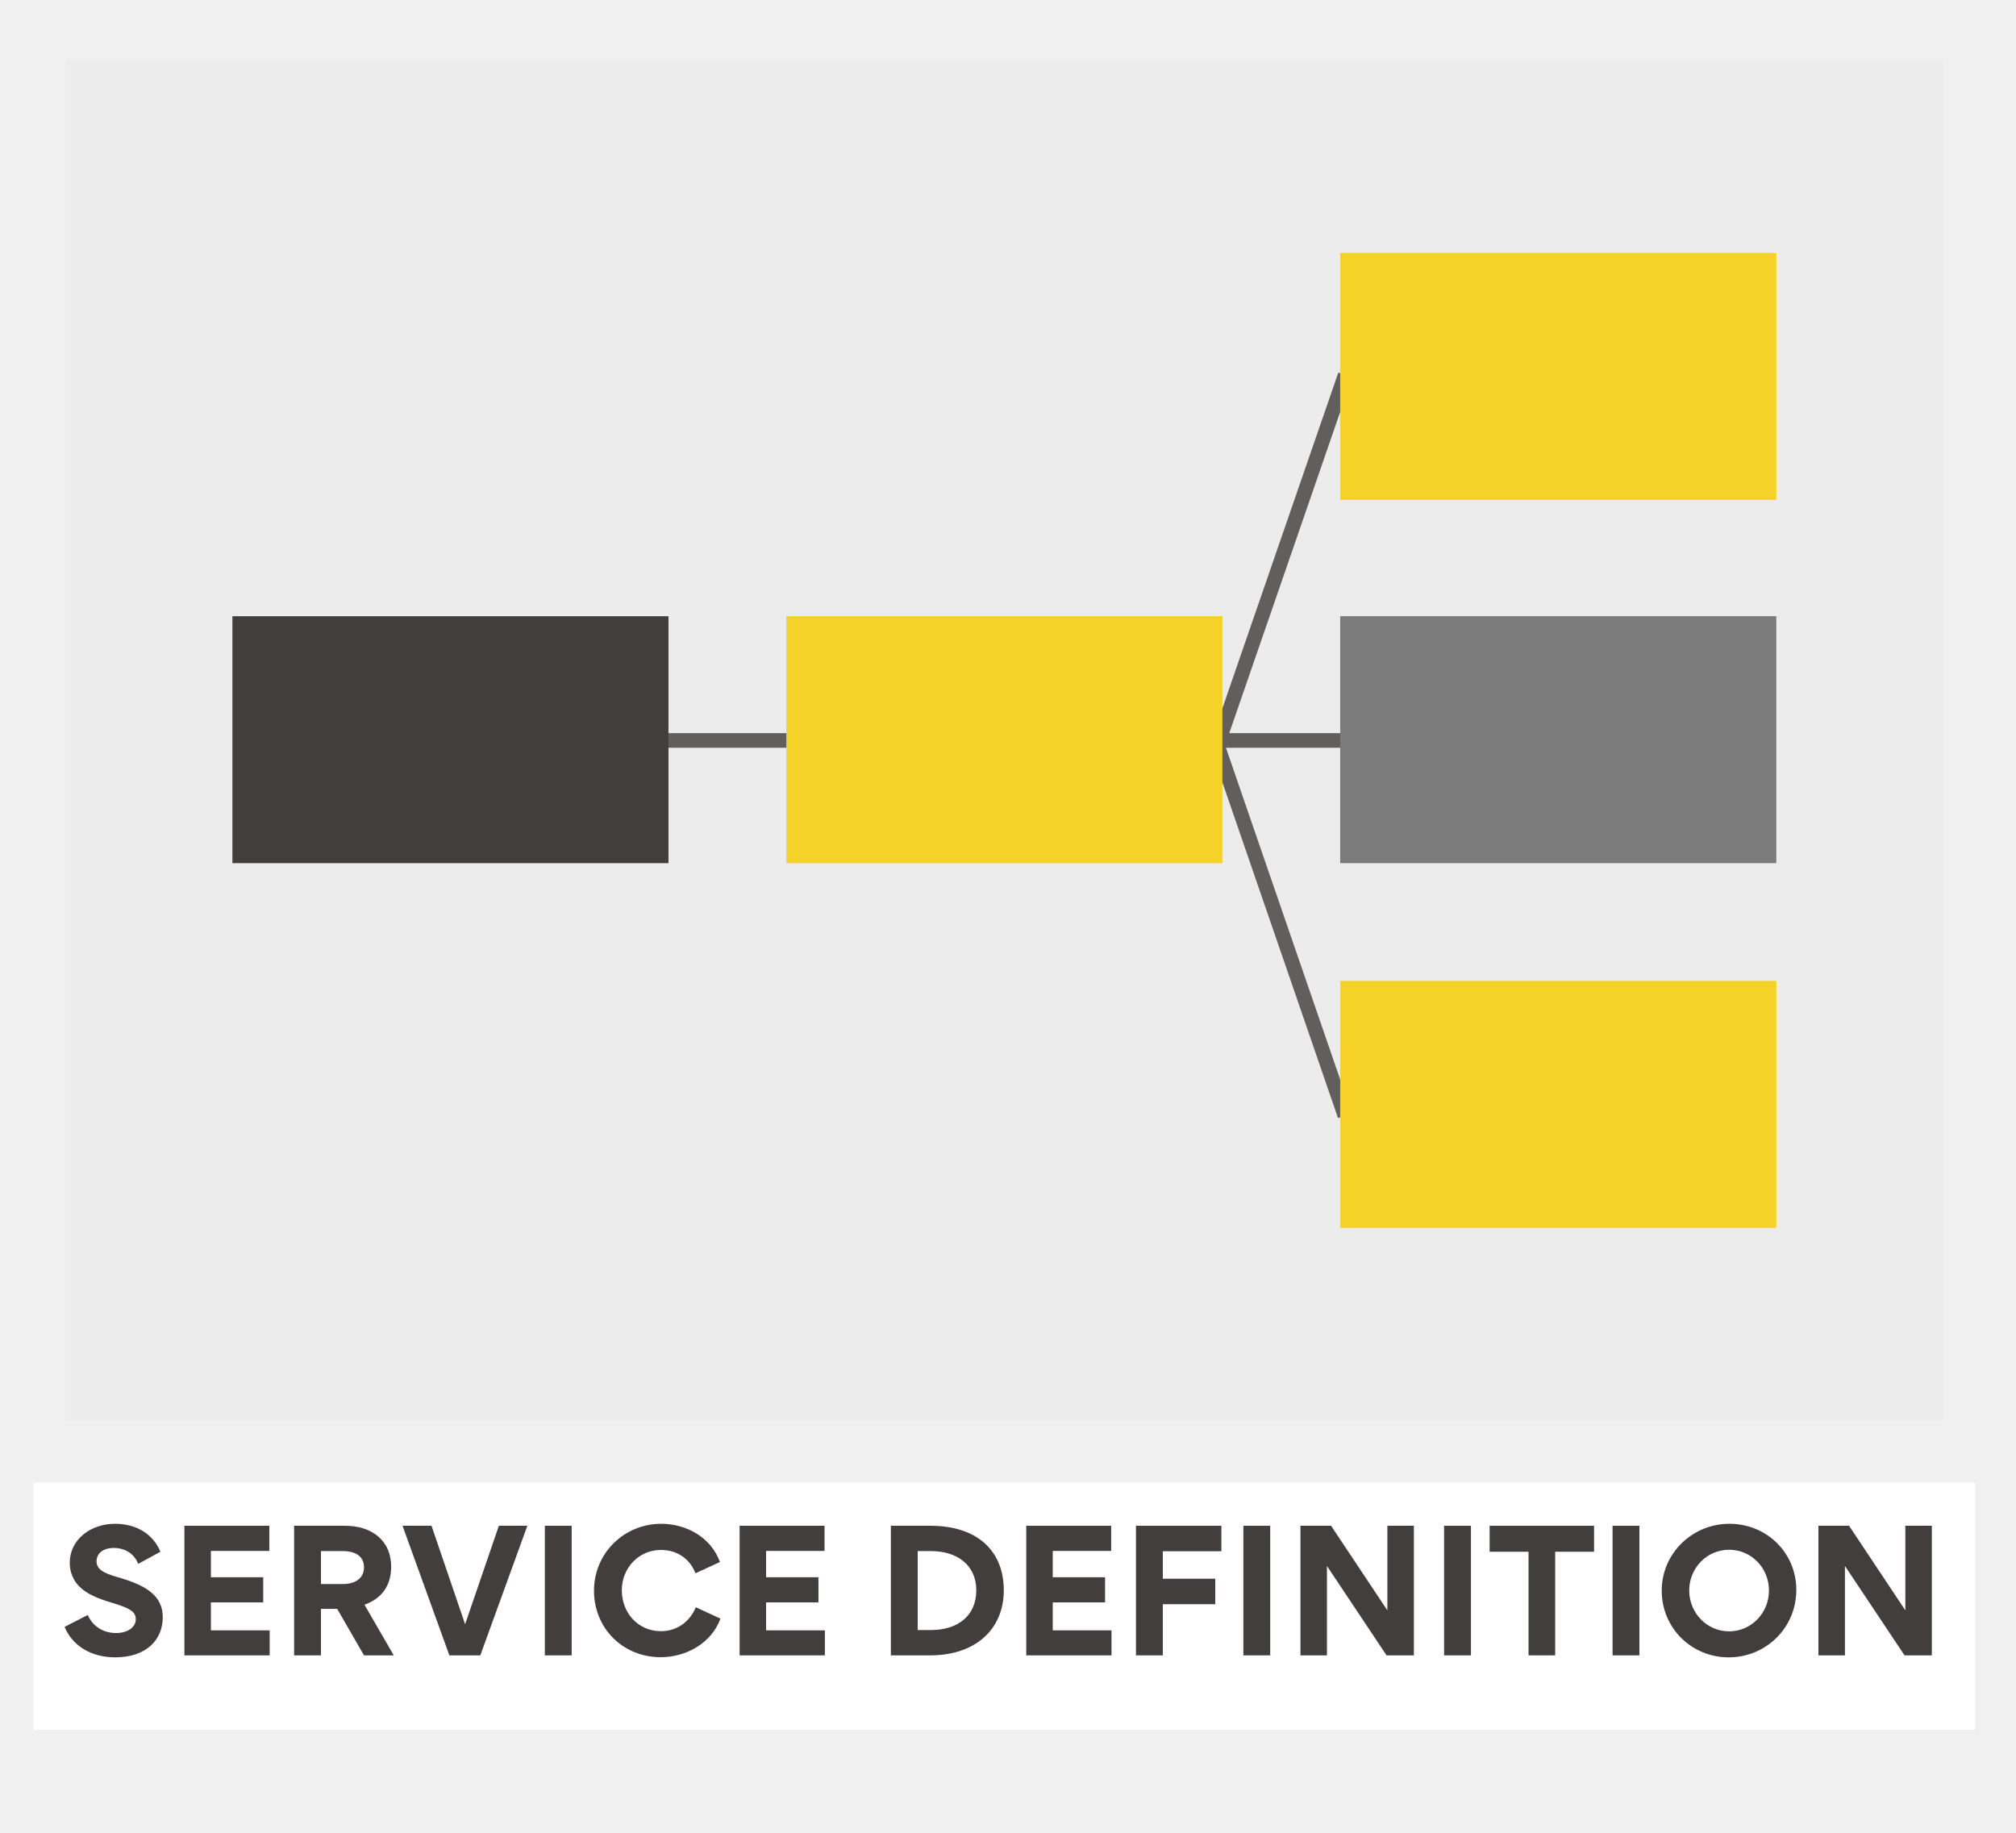
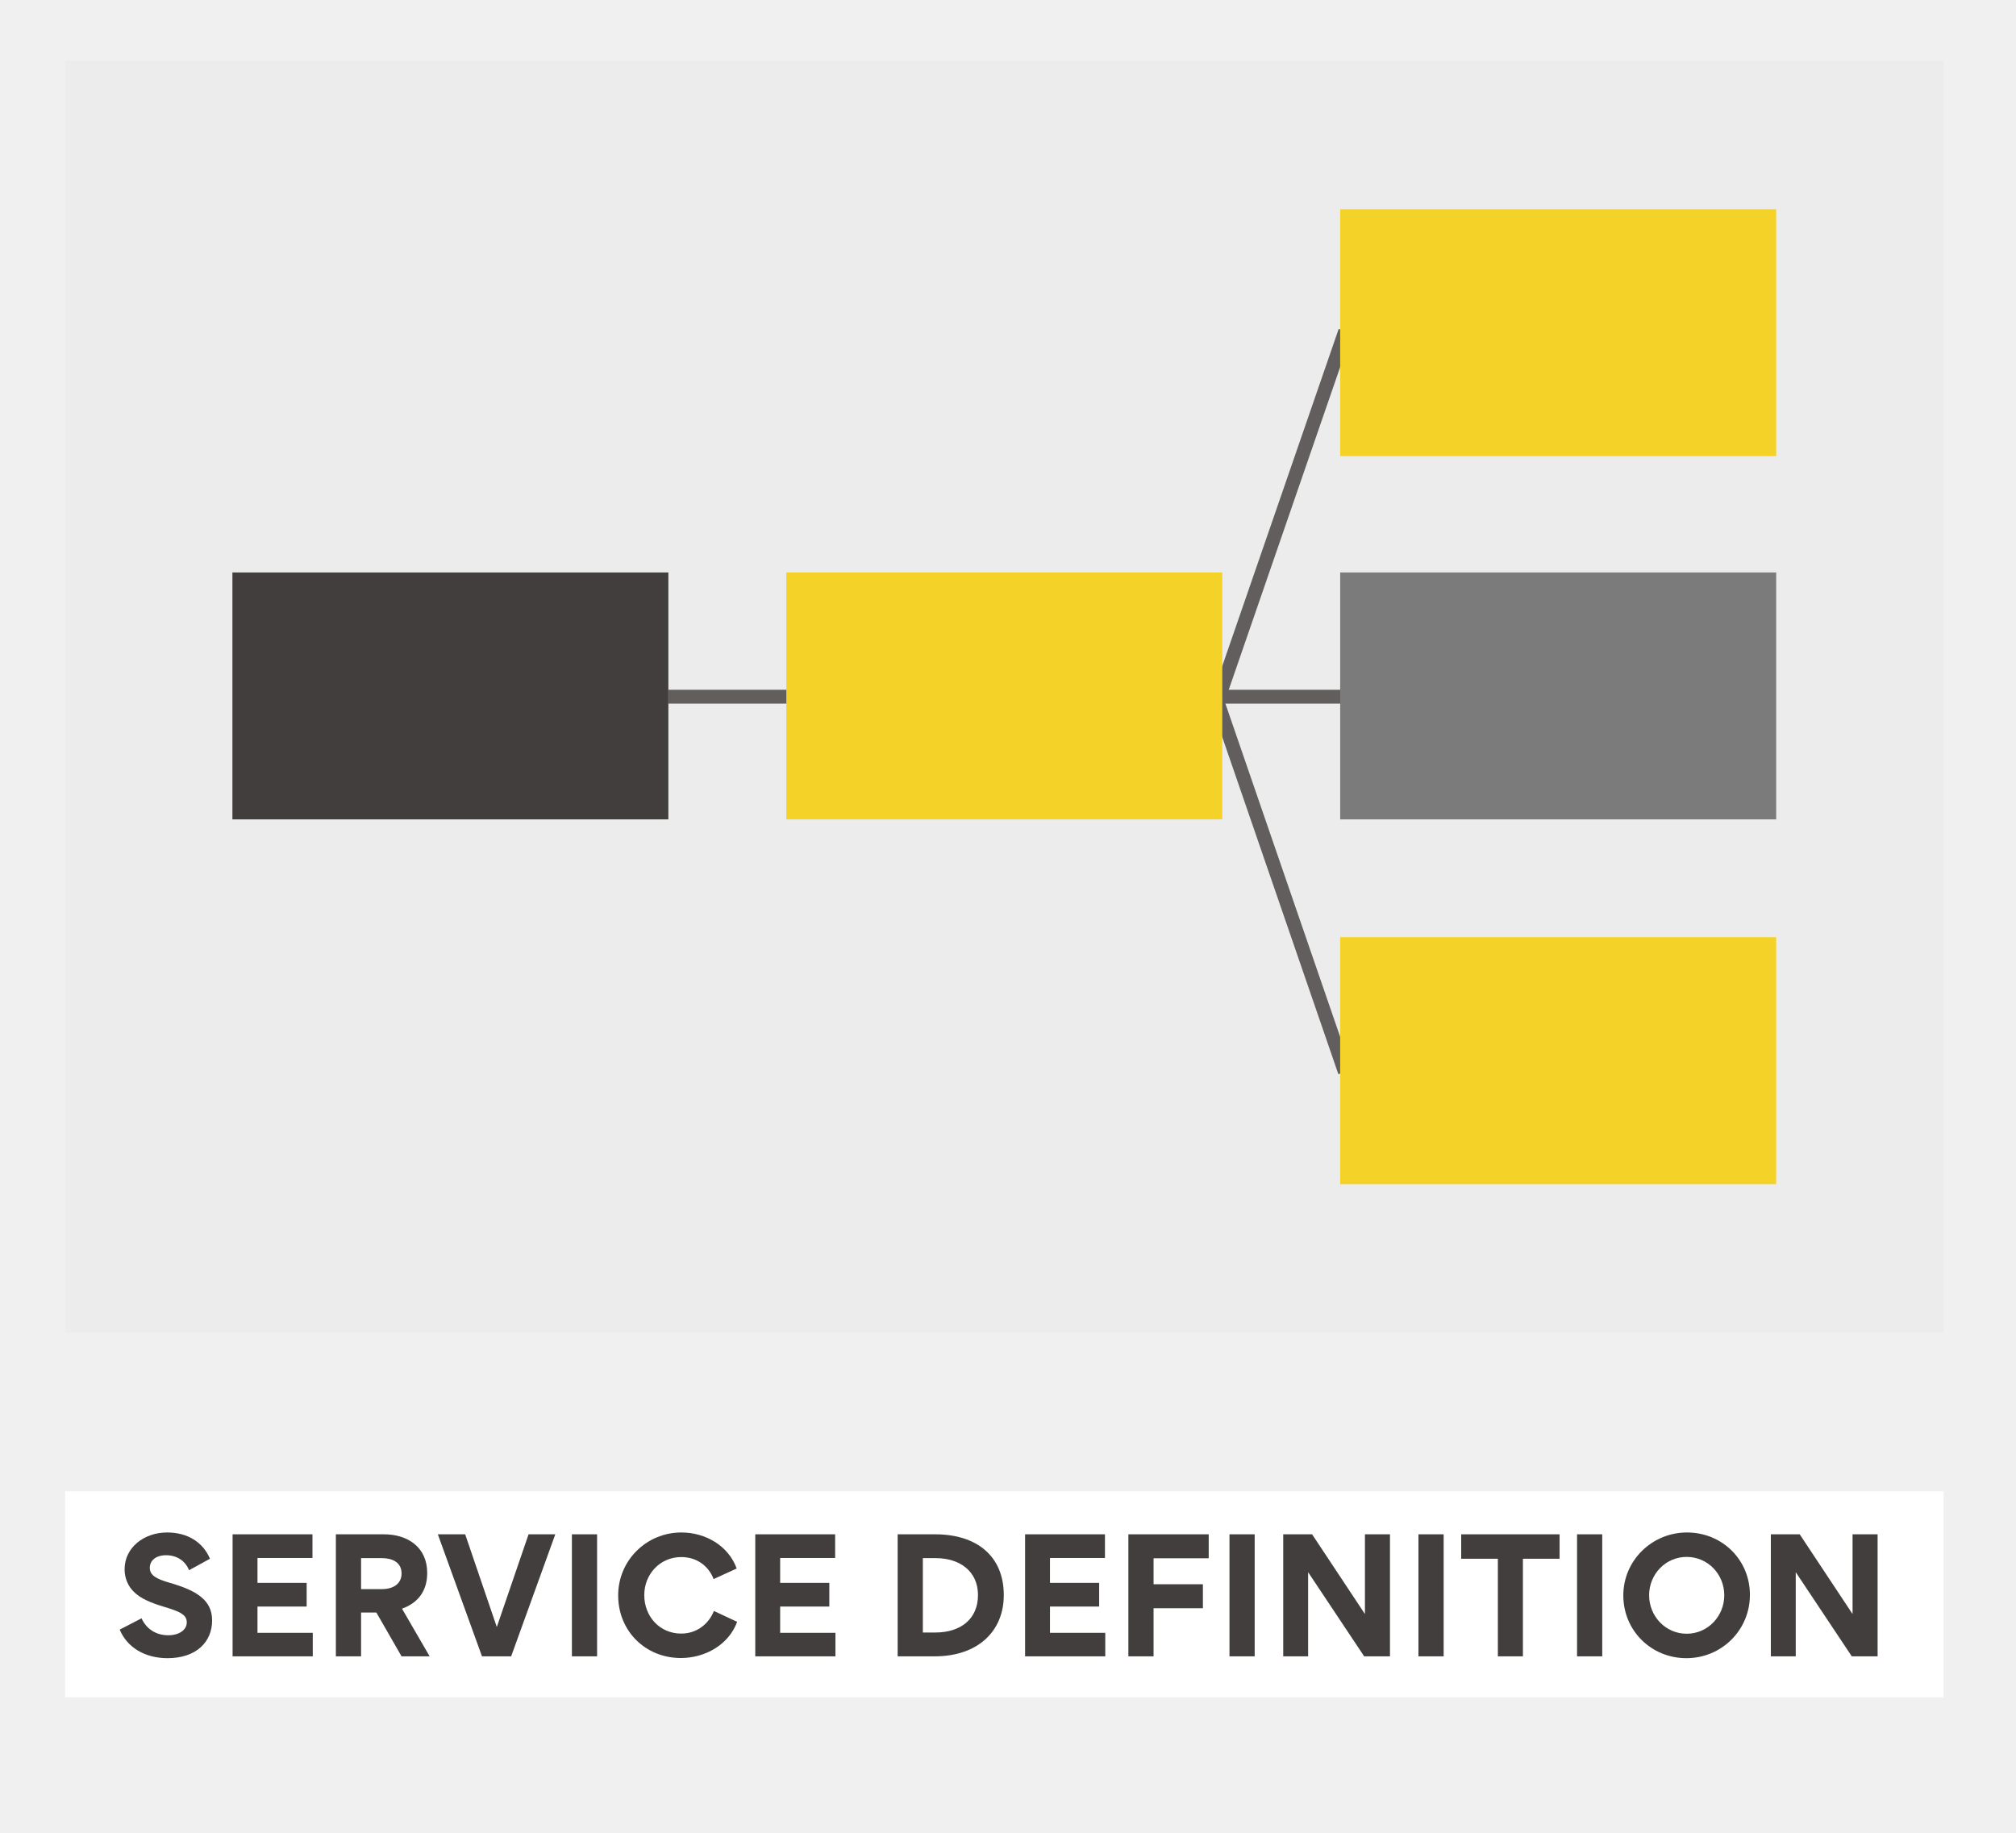
<svg xmlns="http://www.w3.org/2000/svg" width="275" zoomAndPan="magnify" viewBox="0 0 206.25 187.5" height="250" preserveAspectRatio="xMidYMid meet" version="1.0">
  <defs>
    <g />
-     <clipPath id="b837b587df">
-       <path d="M 6.664 6.203 L 198.84 6.203 L 198.84 145.293 L 6.664 145.293 Z M 6.664 6.203 " clip-rule="nonzero" />
+     <clipPath id="b9d37d0e42">
+       <path d="M 6.664 6.203 L 198.84 6.203 L 198.84 136.344 L 6.664 136.344 Z M 6.664 6.203 " clip-rule="nonzero" />
    </clipPath>
-     <clipPath id="0a7e639e7e">
-       <path d="M 3.43 151.676 L 202.074 151.676 L 202.074 176.957 L 3.43 176.957 Z M 3.43 151.676 " clip-rule="nonzero" />
+     <clipPath id="b3ae159933">
+       <path d="M 6.664 152.562 L 198.84 152.562 L 198.84 173.633 L 6.664 173.633 Z M 6.664 152.562 " clip-rule="nonzero" />
    </clipPath>
-     <clipPath id="69e843cc84">
-       <path d="M 23.777 63.043 L 68.391 63.043 L 68.391 88.305 L 23.777 88.305 Z M 23.777 63.043 " clip-rule="nonzero" />
+     <clipPath id="3bd7ac1f15">
+       <path d="M 23.777 58.566 L 68.391 58.566 L 68.391 83.828 L 23.777 83.828 Z M 23.777 58.566 " clip-rule="nonzero" />
    </clipPath>
-     <clipPath id="bd48d24b33">
-       <path d="M 80.445 63.043 L 125.059 63.043 L 125.059 88.305 L 80.445 88.305 Z M 80.445 63.043 " clip-rule="nonzero" />
+     <clipPath id="129bc83465">
+       <path d="M 80.445 58.566 L 125.059 58.566 L 125.059 83.828 L 80.445 83.828 Z M 80.445 58.566 " clip-rule="nonzero" />
    </clipPath>
-     <clipPath id="4af451d88b">
-       <path d="M 137.109 63.043 L 181.727 63.043 L 181.727 88.305 L 137.109 88.305 Z M 137.109 63.043 " clip-rule="nonzero" />
+     <clipPath id="4efeee64ea">
+       <path d="M 137.109 58.566 L 181.727 58.566 L 181.727 83.828 L 137.109 83.828 Z M 137.109 58.566 " clip-rule="nonzero" />
    </clipPath>
-     <clipPath id="a89e5da6ec">
-       <path d="M 137.109 25.879 L 181.727 25.879 L 181.727 51.141 L 137.109 51.141 Z M 137.109 25.879 " clip-rule="nonzero" />
+     <clipPath id="1382ddb0da">
+       <path d="M 137.109 21.402 L 181.727 21.402 L 181.727 46.664 L 137.109 46.664 Z M 137.109 21.402 " clip-rule="nonzero" />
    </clipPath>
-     <clipPath id="f140af02ba">
-       <path d="M 137.109 100.355 L 181.727 100.355 L 181.727 125.617 L 137.109 125.617 Z M 137.109 100.355 " clip-rule="nonzero" />
+     <clipPath id="3dd4c93533">
+       <path d="M 137.109 95.879 L 181.727 95.879 L 181.727 121.141 L 137.109 121.141 Z M 137.109 95.879 " clip-rule="nonzero" />
    </clipPath>
  </defs>
-   <g clip-path="url(#b837b587df)">
-     <path fill="#ececec" d="M 6.664 6.203 L 198.84 6.203 L 198.84 145.293 L 6.664 145.293 Z M 6.664 6.203 " fill-opacity="1" fill-rule="nonzero" />
+   <g clip-path="url(#b9d37d0e42)">
+     <path fill="#ececec" d="M 6.664 6.203 L 198.824 6.203 L 198.824 136.344 L 6.664 136.344 Z M 6.664 6.203 " fill-opacity="1" fill-rule="nonzero" />
  </g>
-   <g clip-path="url(#0a7e639e7e)">
-     <path fill="#ffffff" d="M 3.43 151.676 L 202.074 151.676 L 202.074 176.957 L 3.43 176.957 Z M 3.43 151.676 " fill-opacity="1" fill-rule="nonzero" />
+   <g clip-path="url(#b3ae159933)">
+     <path fill="#ffffff" d="M 6.664 152.562 L 198.875 152.562 L 198.875 173.633 L 6.664 173.633 Z M 6.664 152.562 " fill-opacity="1" fill-rule="nonzero" />
  </g>
  <g fill="#423e3e" fill-opacity="1">
-     <g transform="translate(6.287682, 169.3498)">
+     <g transform="translate(11.95068, 169.4494)">
      <g>
-         <path d="M 3.59 -9.637 C 3.59 -10.414 4.25 -10.988 5.352 -10.988 C 6.484 -10.988 7.418 -10.43 7.855 -9.363 L 10.125 -10.602 C 9.363 -12.414 7.688 -13.461 5.469 -13.461 C 2.965 -13.461 0.848 -11.836 0.848 -9.465 C 0.848 -8.449 1.254 -7.602 1.863 -7.012 C 2.574 -6.301 3.676 -5.824 5.098 -5.402 C 7.027 -4.824 7.602 -4.469 7.602 -3.691 C 7.602 -2.879 6.773 -2.285 5.59 -2.285 C 4.25 -2.285 3.199 -2.98 2.691 -4.133 L 0.32 -2.914 C 1.102 -1.016 2.996 0.203 5.504 0.203 C 8.637 0.203 10.363 -1.559 10.363 -3.895 C 10.363 -6.129 8.668 -7.164 5.723 -8.008 C 4.301 -8.414 3.59 -8.805 3.59 -9.637 Z M 3.59 -9.637 " />
+         <path d="M 3.375 -9.062 C 3.375 -9.797 4 -10.344 5.031 -10.344 C 6.109 -10.344 6.984 -9.812 7.391 -8.812 L 9.531 -9.984 C 8.812 -11.688 7.234 -12.672 5.141 -12.672 C 2.797 -12.672 0.797 -11.141 0.797 -8.906 C 0.797 -7.953 1.172 -7.156 1.75 -6.594 C 2.422 -5.922 3.453 -5.484 4.797 -5.078 C 6.609 -4.547 7.156 -4.203 7.156 -3.469 C 7.156 -2.703 6.375 -2.156 5.266 -2.156 C 4 -2.156 3.016 -2.812 2.531 -3.891 L 0.297 -2.734 C 1.031 -0.953 2.828 0.188 5.188 0.188 C 8.125 0.188 9.75 -1.469 9.75 -3.672 C 9.75 -5.766 8.156 -6.734 5.391 -7.531 C 4.047 -7.922 3.375 -8.281 3.375 -9.062 Z M 3.375 -9.062 " />
      </g>
    </g>
  </g>
  <g fill="#423e3e" fill-opacity="1">
-     <g transform="translate(17.32643, 169.3498)">
+     <g transform="translate(22.34239, 169.4494)">
      <g>
-         <path d="M 1.539 -13.258 L 1.539 0 L 10.262 0 L 10.262 -2.559 L 4.25 -2.559 L 4.25 -5.418 L 9.602 -5.418 L 9.602 -7.992 L 4.25 -7.992 L 4.25 -10.684 L 10.227 -10.684 L 10.227 -13.258 Z M 1.539 -13.258 " />
+         <path d="M 1.453 -12.484 L 1.453 0 L 9.656 0 L 9.656 -2.406 L 4 -2.406 L 4 -5.094 L 9.031 -5.094 L 9.031 -7.516 L 4 -7.516 L 4 -10.062 L 9.625 -10.062 L 9.625 -12.484 Z M 1.453 -12.484 " />
      </g>
    </g>
  </g>
  <g fill="#423e3e" fill-opacity="1">
-     <g transform="translate(28.5514, 169.3498)">
+     <g transform="translate(32.90942, 169.4494)">
      <g>
-         <path d="M 11.734 0 L 8.738 -5.18 C 10.531 -5.824 11.465 -7.164 11.465 -9.059 C 11.465 -11.871 9.348 -13.258 6.773 -13.258 L 1.539 -13.258 L 1.539 0 L 4.285 0 L 4.285 -4.758 L 5.945 -4.758 L 8.688 0 Z M 6.57 -7.297 L 4.285 -7.297 L 4.285 -10.668 L 6.555 -10.668 C 7.586 -10.668 8.688 -10.277 8.688 -9.008 C 8.688 -7.754 7.586 -7.297 6.57 -7.297 Z M 6.57 -7.297 " />
+         <path d="M 11.047 0 L 8.219 -4.875 C 9.906 -5.484 10.797 -6.734 10.797 -8.531 C 10.797 -11.172 8.797 -12.484 6.375 -12.484 L 1.453 -12.484 L 1.453 0 L 4.031 0 L 4.031 -4.484 L 5.594 -4.484 L 8.172 0 Z M 6.188 -6.875 L 4.031 -6.875 L 4.031 -10.047 L 6.172 -10.047 C 7.141 -10.047 8.172 -9.672 8.172 -8.484 C 8.172 -7.297 7.141 -6.875 6.188 -6.875 Z M 6.188 -6.875 " />
      </g>
    </g>
  </g>
  <g fill="#423e3e" fill-opacity="1">
-     <g transform="translate(40.92767, 169.3498)">
+     <g transform="translate(44.56025, 169.4494)">
      <g>
-         <path d="M 0.254 -13.258 L 5.047 0 L 8.211 0 L 13.023 -13.258 L 10.109 -13.258 L 6.656 -3.184 L 3.219 -13.258 Z M 0.254 -13.258 " />
+         <path d="M 0.234 -12.484 L 4.75 0 L 7.734 0 L 12.25 -12.484 L 9.516 -12.484 L 6.266 -3 L 3.031 -12.484 Z M 0.234 -12.484 " />
      </g>
    </g>
  </g>
  <g fill="#423e3e" fill-opacity="1">
-     <g transform="translate(54.20125, 169.3498)">
+     <g transform="translate(57.05579, 169.4494)">
      <g>
-         <path d="M 4.285 -13.258 L 1.539 -13.258 L 1.539 0 L 4.285 0 Z M 4.285 -13.258 " />
+         <path d="M 4.031 -12.484 L 1.453 -12.484 L 1.453 0 L 4.031 0 Z M 4.031 -12.484 " />
      </g>
    </g>
  </g>
  <g fill="#423e3e" fill-opacity="1">
-     <g transform="translate(60.0423, 169.3498)">
+     <g transform="translate(62.55447, 169.4494)">
      <g>
-         <path d="M 0.727 -6.621 C 0.727 -2.762 3.691 0.188 7.551 0.188 C 10.16 0.188 12.75 -1.254 13.664 -3.758 L 11.141 -4.926 C 10.566 -3.488 9.246 -2.473 7.586 -2.473 C 5.234 -2.473 3.574 -4.352 3.574 -6.656 C 3.574 -8.926 5.285 -10.785 7.586 -10.785 C 9.246 -10.785 10.551 -9.855 11.109 -8.398 L 13.613 -9.551 C 12.719 -12.039 10.211 -13.461 7.602 -13.461 C 3.809 -13.461 0.727 -10.449 0.727 -6.621 Z M 0.727 -6.621 " />
+         <path d="M 0.688 -6.234 C 0.688 -2.594 3.469 0.172 7.109 0.172 C 9.562 0.172 12 -1.172 12.859 -3.531 L 10.484 -4.641 C 9.938 -3.281 8.703 -2.328 7.141 -2.328 C 4.922 -2.328 3.359 -4.094 3.359 -6.266 C 3.359 -8.406 4.969 -10.156 7.141 -10.156 C 8.703 -10.156 9.922 -9.281 10.453 -7.906 L 12.812 -8.984 C 11.969 -11.328 9.609 -12.672 7.156 -12.672 C 3.594 -12.672 0.688 -9.828 0.688 -6.234 Z M 0.688 -6.234 " />
      </g>
    </g>
  </g>
  <g fill="#423e3e" fill-opacity="1">
-     <g transform="translate(74.12855, 169.3498)">
+     <g transform="translate(75.81505, 169.4494)">
      <g>
-         <path d="M 1.539 -13.258 L 1.539 0 L 10.262 0 L 10.262 -2.559 L 4.25 -2.559 L 4.25 -5.418 L 9.602 -5.418 L 9.602 -7.992 L 4.25 -7.992 L 4.25 -10.684 L 10.227 -10.684 L 10.227 -13.258 Z M 1.539 -13.258 " />
+         <path d="M 1.453 -12.484 L 1.453 0 L 9.656 0 L 9.656 -2.406 L 4 -2.406 L 4 -5.094 L 9.031 -5.094 L 9.031 -7.516 L 4 -7.516 L 4 -10.062 L 9.625 -10.062 L 9.625 -12.484 Z M 1.453 -12.484 " />
      </g>
    </g>
  </g>
  <g fill="#423e3e" fill-opacity="1">
-     <g transform="translate(85.35352, 169.3498)">
+     <g transform="translate(86.38209, 169.4494)">
      <g />
    </g>
  </g>
  <g fill="#423e3e" fill-opacity="1">
-     <g transform="translate(89.6031, 169.3498)">
+     <g transform="translate(90.38257, 169.4494)">
      <g>
-         <path d="M 13.09 -6.656 C 13.09 -10.82 10.227 -13.258 5.605 -13.258 L 1.539 -13.258 L 1.539 0 L 5.555 0 C 10.246 0 13.09 -2.711 13.09 -6.656 Z M 10.277 -6.656 C 10.277 -4.047 8.383 -2.59 5.641 -2.59 L 4.285 -2.59 L 4.285 -10.668 L 5.672 -10.668 C 8.281 -10.668 10.277 -9.262 10.277 -6.656 Z M 10.277 -6.656 " />
+         <path d="M 12.312 -6.266 C 12.312 -10.188 9.625 -12.484 5.281 -12.484 L 1.453 -12.484 L 1.453 0 L 5.234 0 C 9.641 0 12.312 -2.547 12.312 -6.266 Z M 9.672 -6.266 C 9.672 -3.812 7.891 -2.438 5.312 -2.438 L 4.031 -2.438 L 4.031 -10.047 L 5.344 -10.047 C 7.797 -10.047 9.672 -8.719 9.672 -6.266 Z M 9.672 -6.266 " />
      </g>
    </g>
  </g>
  <g fill="#423e3e" fill-opacity="1">
-     <g transform="translate(103.4523, 169.3498)">
+     <g transform="translate(103.42, 169.4494)">
      <g>
-         <path d="M 1.539 -13.258 L 1.539 0 L 10.262 0 L 10.262 -2.559 L 4.25 -2.559 L 4.25 -5.418 L 9.602 -5.418 L 9.602 -7.992 L 4.25 -7.992 L 4.25 -10.684 L 10.227 -10.684 L 10.227 -13.258 Z M 1.539 -13.258 " />
+         <path d="M 1.453 -12.484 L 1.453 0 L 9.656 0 L 9.656 -2.406 L 4 -2.406 L 4 -5.094 L 9.031 -5.094 L 9.031 -7.516 L 4 -7.516 L 4 -10.062 L 9.625 -10.062 L 9.625 -12.484 Z M 1.453 -12.484 " />
      </g>
    </g>
  </g>
  <g fill="#423e3e" fill-opacity="1">
-     <g transform="translate(114.6773, 169.3498)">
+     <g transform="translate(113.987, 169.4494)">
      <g>
-         <path d="M 4.285 -7.84 L 4.285 -10.652 L 10.277 -10.652 L 10.277 -13.258 L 1.539 -13.258 L 1.539 0 L 4.285 0 L 4.285 -5.234 L 9.652 -5.234 L 9.652 -7.84 Z M 4.285 -7.84 " />
+         <path d="M 4.031 -7.375 L 4.031 -10.031 L 9.672 -10.031 L 9.672 -12.484 L 1.453 -12.484 L 1.453 0 L 4.031 0 L 4.031 -4.922 L 9.078 -4.922 L 9.078 -7.375 Z M 4.031 -7.375 " />
      </g>
    </g>
  </g>
  <g fill="#423e3e" fill-opacity="1">
-     <g transform="translate(125.6652, 169.3498)">
+     <g transform="translate(124.3309, 169.4494)">
      <g>
-         <path d="M 4.285 -13.258 L 1.539 -13.258 L 1.539 0 L 4.285 0 Z M 4.285 -13.258 " />
+         <path d="M 4.031 -12.484 L 1.453 -12.484 L 1.453 0 L 4.031 0 Z M 4.031 -12.484 " />
      </g>
    </g>
  </g>
  <g fill="#423e3e" fill-opacity="1">
-     <g transform="translate(131.5063, 169.3498)">
+     <g transform="translate(129.8296, 169.4494)">
      <g>
-         <path d="M 4.25 -9.145 L 10.348 0 L 13.141 0 L 13.141 -13.258 L 10.43 -13.258 L 10.43 -4.605 L 4.672 -13.258 L 1.539 -13.258 L 1.539 0 L 4.25 0 Z M 4.25 -9.145 " />
+         <path d="M 4 -8.609 L 9.734 0 L 12.375 0 L 12.375 -12.484 L 9.812 -12.484 L 9.812 -4.328 L 4.406 -12.484 L 1.453 -12.484 L 1.453 0 L 4 0 Z M 4 -8.609 " />
      </g>
    </g>
  </g>
  <g fill="#423e3e" fill-opacity="1">
-     <g transform="translate(146.202, 169.3498)">
+     <g transform="translate(143.664, 169.4494)">
      <g>
-         <path d="M 4.285 -13.258 L 1.539 -13.258 L 1.539 0 L 4.285 0 Z M 4.285 -13.258 " />
+         <path d="M 4.031 -12.484 L 1.453 -12.484 L 1.453 0 L 4.031 0 Z M 4.031 -12.484 " />
      </g>
    </g>
  </g>
  <g fill="#423e3e" fill-opacity="1">
-     <g transform="translate(152.0431, 169.3498)">
+     <g transform="translate(149.1627, 169.4494)">
      <g>
-         <path d="M 4.336 0 L 7.062 0 L 7.062 -10.602 L 11.039 -10.602 L 11.039 -13.258 L 0.355 -13.258 L 0.355 -10.602 L 4.336 -10.602 Z M 4.336 0 " />
+         <path d="M 4.078 0 L 6.641 0 L 6.641 -9.984 L 10.391 -9.984 L 10.391 -12.484 L 0.328 -12.484 L 0.328 -9.984 L 4.078 -9.984 Z M 4.078 0 " />
      </g>
    </g>
  </g>
  <g fill="#423e3e" fill-opacity="1">
-     <g transform="translate(163.4374, 169.3498)">
+     <g transform="translate(159.8891, 169.4494)">
      <g>
-         <path d="M 4.285 -13.258 L 1.539 -13.258 L 1.539 0 L 4.285 0 Z M 4.285 -13.258 " />
+         <path d="M 4.031 -12.484 L 1.453 -12.484 L 1.453 0 L 4.031 0 Z M 4.031 -12.484 " />
      </g>
    </g>
  </g>
  <g fill="#423e3e" fill-opacity="1">
-     <g transform="translate(169.2784, 169.3498)">
+     <g transform="translate(165.3877, 169.4494)">
      <g>
-         <path d="M 0.727 -6.621 C 0.727 -2.793 3.777 0.203 7.586 0.203 C 11.395 0.203 14.496 -2.828 14.496 -6.688 C 14.496 -10.5 11.465 -13.461 7.652 -13.461 C 3.844 -13.461 0.727 -10.43 0.727 -6.621 Z M 3.539 -6.637 C 3.539 -8.926 5.336 -10.805 7.621 -10.805 C 9.906 -10.805 11.699 -8.926 11.699 -6.637 C 11.699 -4.352 9.906 -2.457 7.621 -2.457 C 5.336 -2.457 3.539 -4.352 3.539 -6.637 Z M 3.539 -6.637 " />
+         <path d="M 0.688 -6.234 C 0.688 -2.625 3.547 0.188 7.141 0.188 C 10.719 0.188 13.641 -2.656 13.641 -6.297 C 13.641 -9.875 10.797 -12.672 7.203 -12.672 C 3.625 -12.672 0.688 -9.812 0.688 -6.234 Z M 3.328 -6.25 C 3.328 -8.406 5.016 -10.172 7.172 -10.172 C 9.328 -10.172 11.016 -8.406 11.016 -6.25 C 11.016 -4.094 9.328 -2.312 7.172 -2.312 C 5.016 -2.312 3.328 -4.094 3.328 -6.25 Z M 3.328 -6.25 " />
      </g>
    </g>
  </g>
  <g fill="#423e3e" fill-opacity="1">
-     <g transform="translate(184.499, 169.3498)">
+     <g transform="translate(179.7162, 169.4494)">
      <g>
-         <path d="M 4.25 -9.145 L 10.348 0 L 13.141 0 L 13.141 -13.258 L 10.43 -13.258 L 10.43 -4.605 L 4.672 -13.258 L 1.539 -13.258 L 1.539 0 L 4.25 0 Z M 4.25 -9.145 " />
+         <path d="M 4 -8.609 L 9.734 0 L 12.375 0 L 12.375 -12.484 L 9.812 -12.484 L 9.812 -4.328 L 4.406 -12.484 L 1.453 -12.484 L 1.453 0 L 4 0 Z M 4 -8.609 " />
      </g>
    </g>
  </g>
-   <path stroke-linecap="butt" transform="matrix(0.747283, 0.000000000000000603, -0.000000000000000603, 0.747283, 68.37636, 75.0008)" fill="none" stroke-linejoin="miter" d="M -0.002 1.003 L 17.619 1.003 " stroke="#625e5e" stroke-width="2" stroke-opacity="1" stroke-miterlimit="4" />
-   <path stroke-linecap="butt" transform="matrix(0.747283, 0.000000000000000603, -0.000000000000000603, 0.747283, 124.4581, 75.0008)" fill="none" stroke-linejoin="miter" d="M -0.001 1.003 L 17.62 1.003 " stroke="#625e5e" stroke-width="2" stroke-opacity="1" stroke-miterlimit="4" />
-   <path stroke-linecap="butt" transform="matrix(0.243878, -0.706367, 0.706367, 0.243878, 123.7509, 76.25032)" fill="none" stroke-linejoin="miter" d="M -0.003 1 L 53.988 1.002 " stroke="#625e5e" stroke-width="2" stroke-opacity="1" stroke-miterlimit="4" />
-   <path stroke-linecap="butt" transform="matrix(0.243291, 0.70657, -0.70657, 0.243291, 125.1641, 75.74925)" fill="none" stroke-linejoin="miter" d="M -0.001 1 L 53.986 0.997 " stroke="#625e5e" stroke-width="2" stroke-opacity="1" stroke-miterlimit="4" />
-   <g clip-path="url(#69e843cc84)">
-     <path fill="#423e3e" d="M 23.777 63.043 L 68.391 63.043 L 68.391 88.305 L 23.777 88.305 Z M 23.777 63.043 " fill-opacity="1" fill-rule="nonzero" />
+   <path stroke-linecap="butt" transform="matrix(0.708904, 0.000000000000001085, -0.000000000000001085, 0.708904, 68.37636, 70.5637)" fill="none" stroke-linejoin="miter" d="M -0.002 1.001 L 18.573 1.001 " stroke="#625e5e" stroke-width="2" stroke-opacity="1" stroke-miterlimit="4" />
+   <path stroke-linecap="butt" transform="matrix(0.708904, 0.000000000000001085, -0.000000000000001085, 0.708904, 124.4581, 70.5637)" fill="none" stroke-linejoin="miter" d="M -0.002 1.001 L 18.574 1.001 " stroke="#625e5e" stroke-width="2" stroke-opacity="1" stroke-miterlimit="4" />
+   <path stroke-linecap="butt" transform="matrix(0.231353, -0.67009, 0.67009, 0.231353, 123.787, 71.78712)" fill="none" stroke-linejoin="miter" d="M -0.001 1 L 56.912 1.002 " stroke="#625e5e" stroke-width="2" stroke-opacity="1" stroke-miterlimit="4" />
+   <path stroke-linecap="butt" transform="matrix(0.230797, 0.670282, -0.670282, 0.230797, 125.1276, 71.28651)" fill="none" stroke-linejoin="miter" d="M -0.002 1 L 56.912 0.998 " stroke="#625e5e" stroke-width="2" stroke-opacity="1" stroke-miterlimit="4" />
+   <g clip-path="url(#3bd7ac1f15)">
+     <path fill="#423e3e" d="M 23.777 58.566 L 68.379 58.566 L 68.379 83.828 L 23.777 83.828 Z M 23.777 58.566 " fill-opacity="1" fill-rule="nonzero" />
  </g>
-   <g clip-path="url(#bd48d24b33)">
-     <path fill="#f5d228" d="M 80.445 63.043 L 125.059 63.043 L 125.059 88.305 L 80.445 88.305 Z M 80.445 63.043 " fill-opacity="1" fill-rule="nonzero" />
+   <g clip-path="url(#129bc83465)">
+     <path fill="#f5d228" d="M 80.445 58.566 L 125.047 58.566 L 125.047 83.828 L 80.445 83.828 Z M 80.445 58.566 " fill-opacity="1" fill-rule="nonzero" />
  </g>
-   <g clip-path="url(#4af451d88b)">
-     <path fill="#7b7b7b" d="M 137.109 63.043 L 181.727 63.043 L 181.727 88.305 L 137.109 88.305 Z M 137.109 63.043 " fill-opacity="1" fill-rule="nonzero" />
+   <g clip-path="url(#4efeee64ea)">
+     <path fill="#7b7b7b" d="M 137.109 58.566 L 181.715 58.566 L 181.715 83.828 L 137.109 83.828 Z M 137.109 58.566 " fill-opacity="1" fill-rule="nonzero" />
  </g>
-   <g clip-path="url(#a89e5da6ec)">
-     <path fill="#f5d228" d="M 137.109 25.879 L 181.727 25.879 L 181.727 51.141 L 137.109 51.141 Z M 137.109 25.879 " fill-opacity="1" fill-rule="nonzero" />
+   <g clip-path="url(#1382ddb0da)">
+     <path fill="#f5d228" d="M 137.109 21.402 L 181.715 21.402 L 181.715 46.664 L 137.109 46.664 Z M 137.109 21.402 " fill-opacity="1" fill-rule="nonzero" />
  </g>
-   <g clip-path="url(#f140af02ba)">
-     <path fill="#f5d228" d="M 137.109 100.355 L 181.727 100.355 L 181.727 125.617 L 137.109 125.617 Z M 137.109 100.355 " fill-opacity="1" fill-rule="nonzero" />
+   <g clip-path="url(#3dd4c93533)">
+     <path fill="#f5d228" d="M 137.109 95.879 L 181.715 95.879 L 181.715 121.141 L 137.109 121.141 Z M 137.109 95.879 " fill-opacity="1" fill-rule="nonzero" />
  </g>
</svg>
